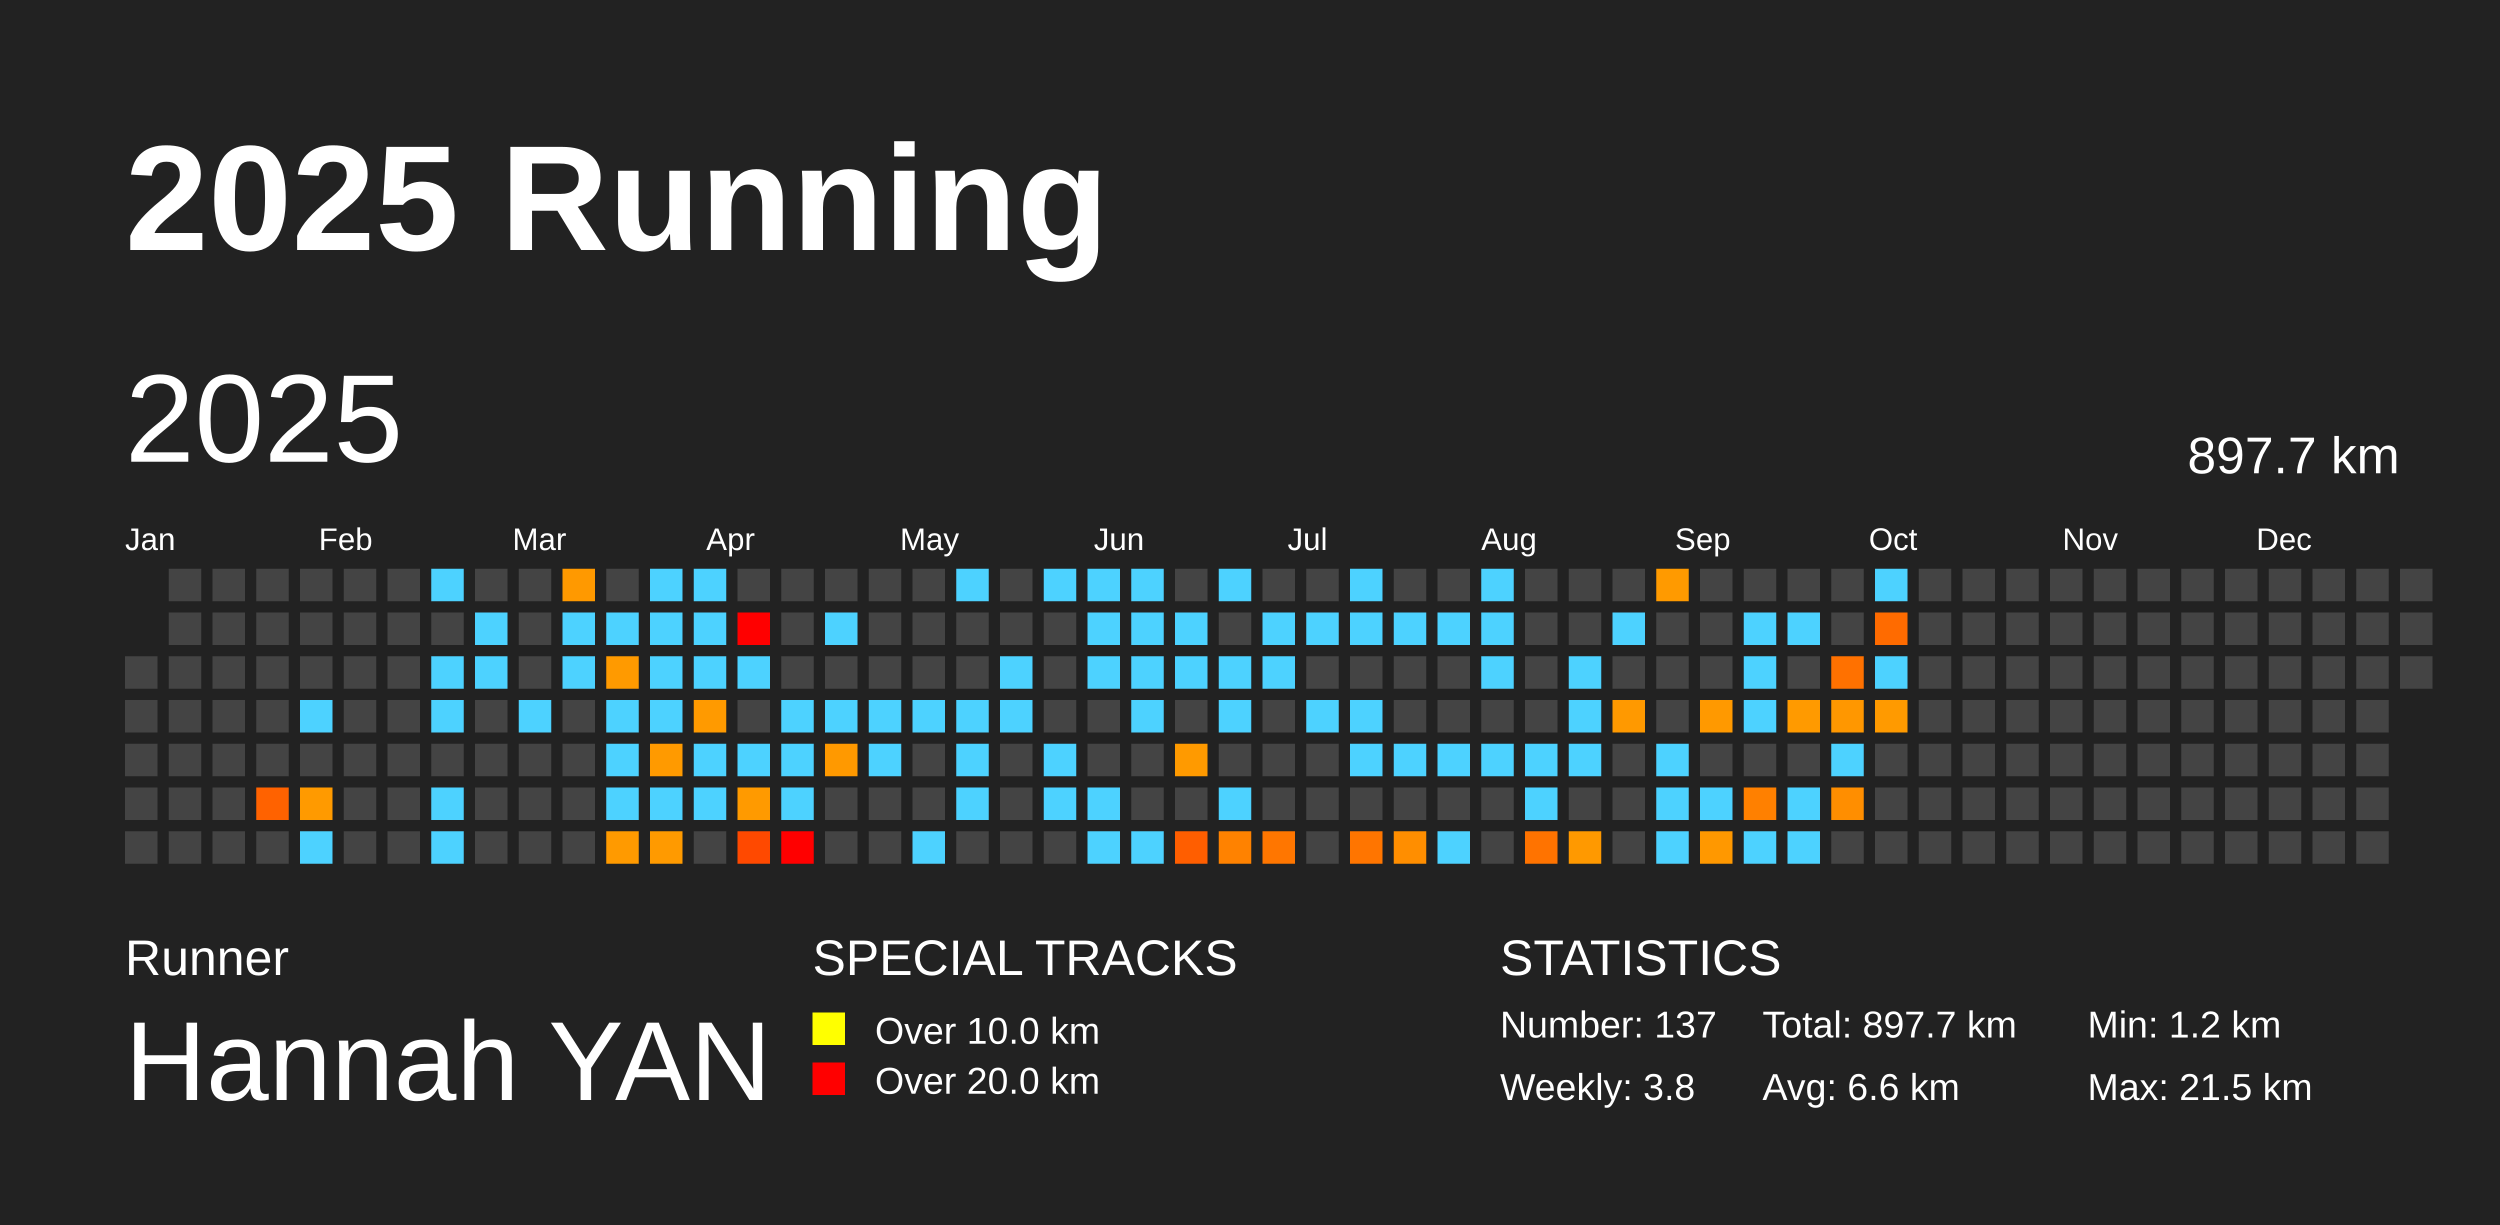
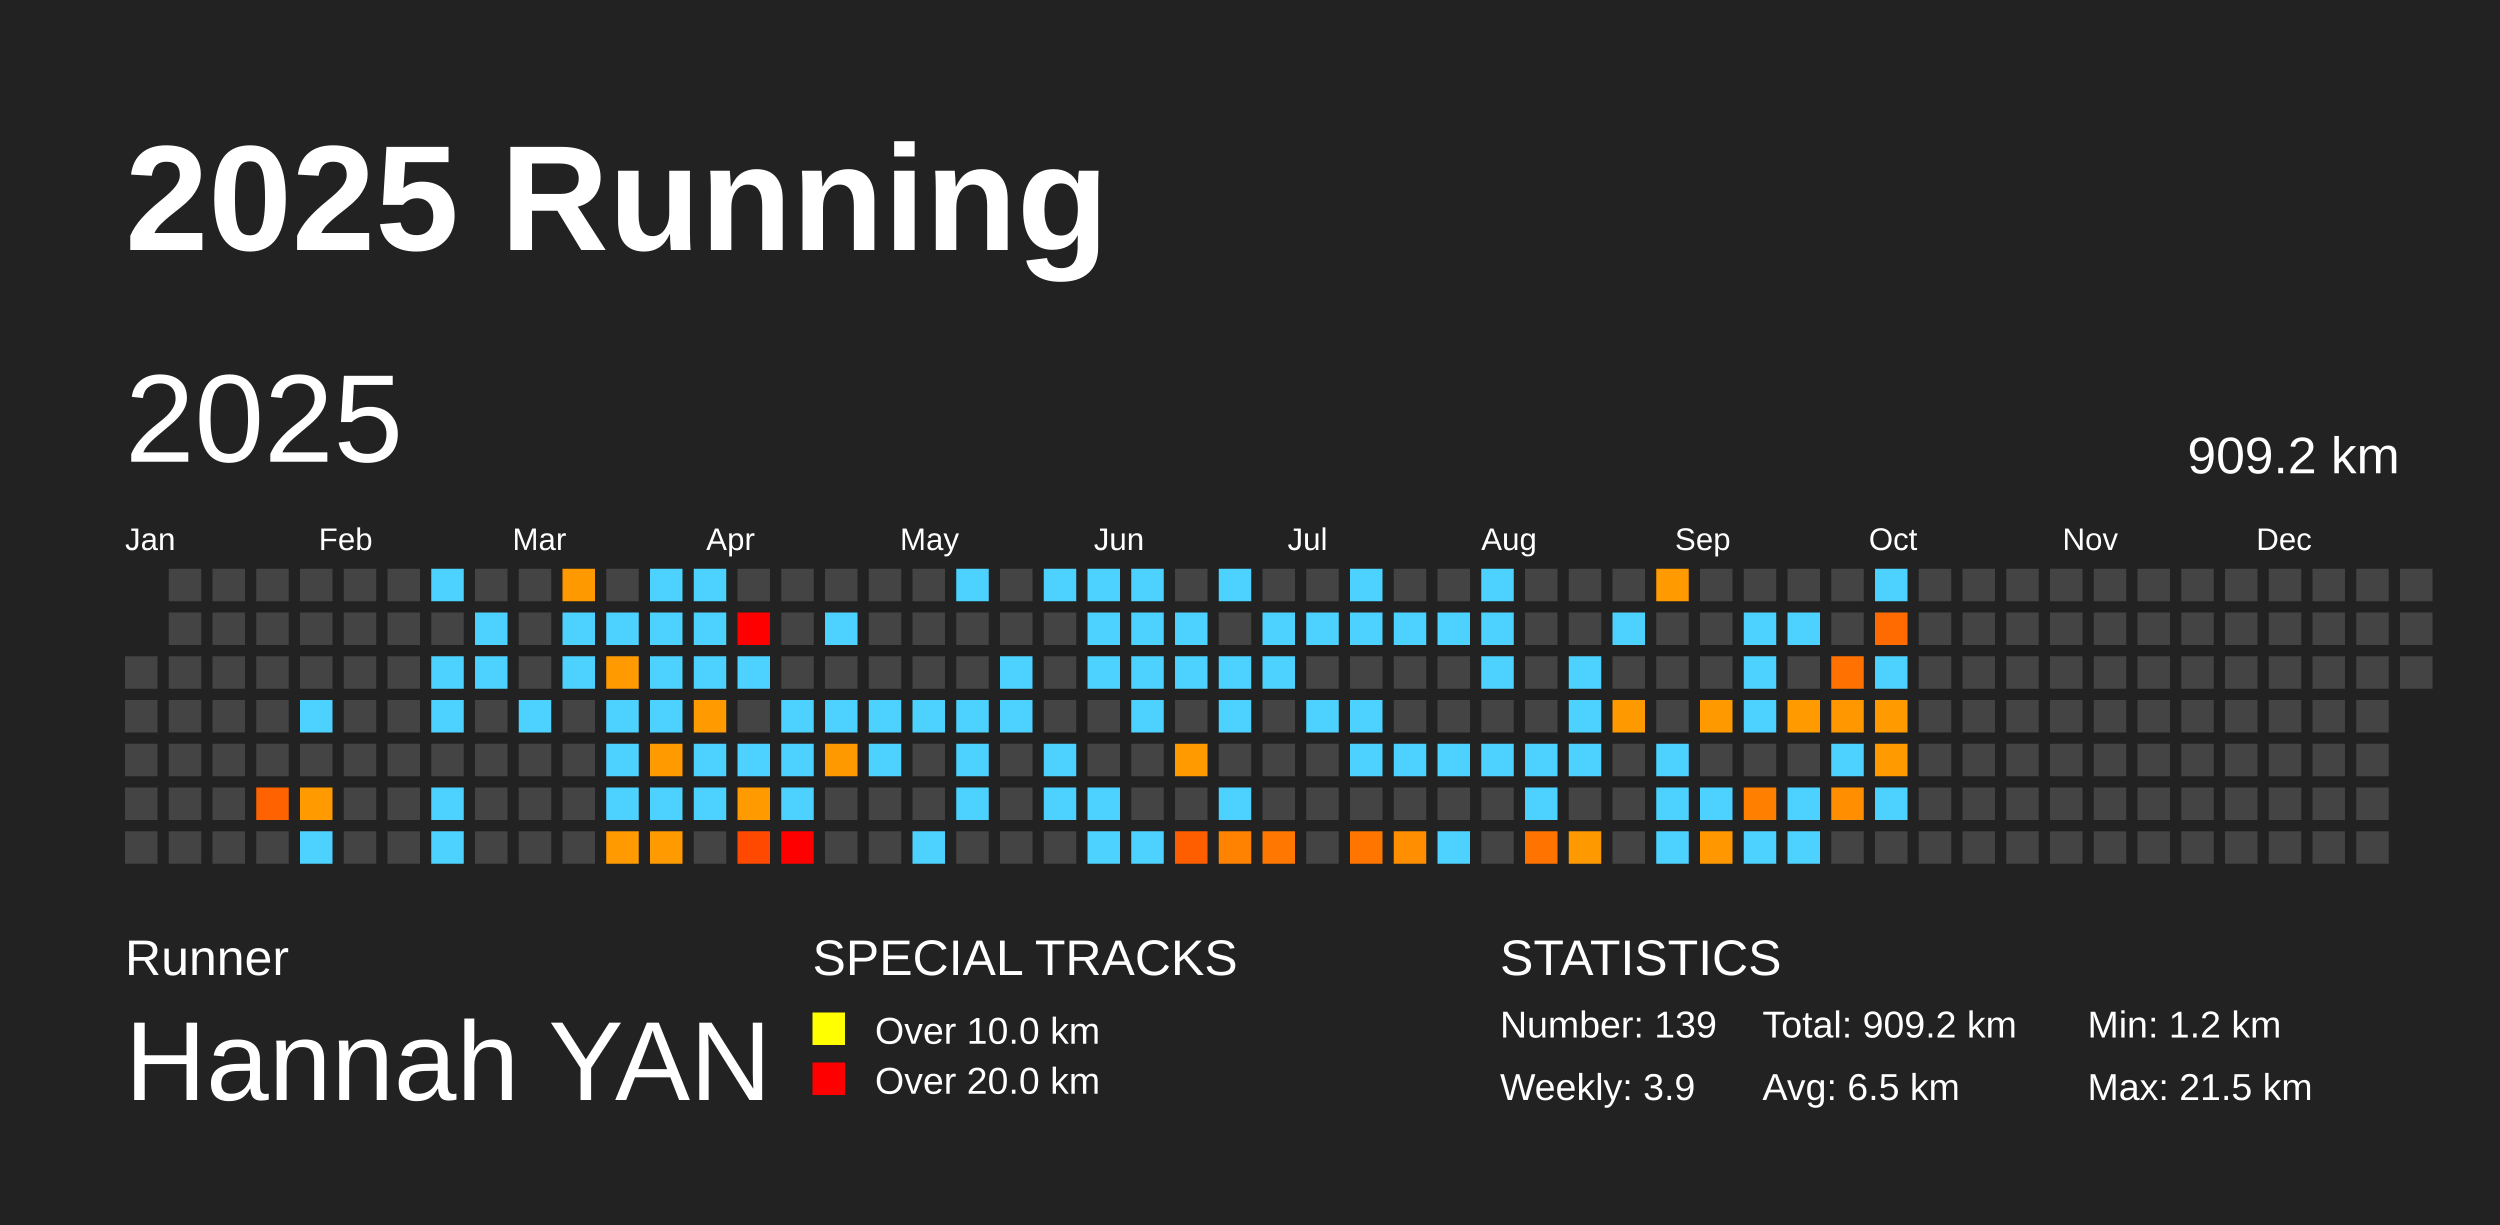
<svg xmlns="http://www.w3.org/2000/svg" baseProfile="full" height="98mm" version="1.1" viewBox="0,0,200,98" width="200mm">
  <defs />
  <rect fill="#222222" height="98" width="200" x="0" y="0" />
  <text fill="#FFFFFF" style="font-size:12px; font-family:Arial; font-weight:bold;" x="10" y="20">2025 Running</text>
  <text fill="#FFFFFF" style="font-size:4px; font-family:Arial" x="10" y="78">Runner</text>
  <text fill="#FFFFFF" style="font-size:9px; font-family:Arial" x="10" y="88">Hannah YAN</text>
  <text fill="#FFFFFF" style="font-size:4px; font-family:Arial" x="65" y="78">SPECIAL TRACKS</text>
  <rect fill="yellow" height="2.6" width="2.6" x="65" y="81" />
  <text fill="#FFFFFF" style="font-size:3px; font-family:Arial" x="70" y="83.5">Over 10.0 km</text>
  <rect fill="red" height="2.6" width="2.6" x="65" y="85" />
  <text fill="#FFFFFF" style="font-size:3px; font-family:Arial" x="70" y="87.5">Over 20.0 km</text>
  <text fill="#FFFFFF" style="font-size:4px; font-family:Arial" x="120" y="78">STATISTICS</text>
-   <text fill="#FFFFFF" style="font-size:3px; font-family:Arial" x="120" y="83">Number: 137</text>
-   <text fill="#FFFFFF" style="font-size:3px; font-family:Arial" x="120" y="88">Weekly: 3.8</text>
-   <text fill="#FFFFFF" style="font-size:3px; font-family:Arial" x="141" y="83">Total: 897.7 km</text>
-   <text fill="#FFFFFF" style="font-size:3px; font-family:Arial" x="141" y="88">Avg: 6.6 km</text>
+   <text fill="#FFFFFF" style="font-size:3px; font-family:Arial" x="120" y="83">Number: 139</text>
+   <text fill="#FFFFFF" style="font-size:3px; font-family:Arial" x="120" y="88">Weekly: 3.9</text>
+   <text fill="#FFFFFF" style="font-size:3px; font-family:Arial" x="141" y="83">Total: 909.2 km</text>
+   <text fill="#FFFFFF" style="font-size:3px; font-family:Arial" x="141" y="88">Avg: 6.5 km</text>
  <text fill="#FFFFFF" style="font-size:3px; font-family:Arial" x="167" y="83">Min: 1.2 km</text>
  <text fill="#FFFFFF" style="font-size:3px; font-family:Arial" x="167" y="88">Max: 21.5 km</text>
  <text dominant-baseline="hanging" fill="#FFFFFF" style="font-size:10.0px; font-family:Arial;" x="10" y="30">2025</text>
-   <text dominant-baseline="hanging" fill="#FFFFFF" style="font-size:4.125px; font-family:Arial;" x="175" y="35">897.7 km</text>
+   <text dominant-baseline="hanging" fill="#FFFFFF" style="font-size:4.125px; font-family:Arial;" x="175" y="35">909.2 km</text>
  <text fill="#FFFFFF" style="font-size:2.5px; font-family:Arial" x="10.0" y="44">Jan</text>
  <text fill="#FFFFFF" style="font-size:2.5px; font-family:Arial" x="25.5" y="44">Feb</text>
  <text fill="#FFFFFF" style="font-size:2.5px; font-family:Arial" x="41.0" y="44">Mar</text>
  <text fill="#FFFFFF" style="font-size:2.5px; font-family:Arial" x="56.5" y="44">Apr</text>
  <text fill="#FFFFFF" style="font-size:2.5px; font-family:Arial" x="72.0" y="44">May</text>
  <text fill="#FFFFFF" style="font-size:2.5px; font-family:Arial" x="87.5" y="44">Jun</text>
  <text fill="#FFFFFF" style="font-size:2.5px; font-family:Arial" x="103.0" y="44">Jul</text>
  <text fill="#FFFFFF" style="font-size:2.5px; font-family:Arial" x="118.5" y="44">Aug</text>
  <text fill="#FFFFFF" style="font-size:2.5px; font-family:Arial" x="134.0" y="44">Sep</text>
  <text fill="#FFFFFF" style="font-size:2.5px; font-family:Arial" x="149.5" y="44">Oct</text>
  <text fill="#FFFFFF" style="font-size:2.5px; font-family:Arial" x="165.0" y="44">Nov</text>
  <text fill="#FFFFFF" style="font-size:2.5px; font-family:Arial" x="180.5" y="44">Dec</text>
  <rect fill="#444444" height="2.6" width="2.6" x="10.0" y="52.5" />
  <rect fill="#444444" height="2.6" width="2.6" x="10.0" y="56.0" />
  <rect fill="#444444" height="2.6" width="2.6" x="10.0" y="59.5" />
  <rect fill="#444444" height="2.6" width="2.6" x="10.0" y="63.0" />
  <rect fill="#444444" height="2.6" width="2.6" x="10.0" y="66.5" />
  <rect fill="#444444" height="2.6" width="2.6" x="13.5" y="45.5" />
  <rect fill="#444444" height="2.6" width="2.6" x="13.5" y="49.0" />
  <rect fill="#444444" height="2.6" width="2.6" x="13.5" y="52.5" />
  <rect fill="#444444" height="2.6" width="2.6" x="13.5" y="56.0" />
  <rect fill="#444444" height="2.6" width="2.6" x="13.5" y="59.5" />
  <rect fill="#444444" height="2.6" width="2.6" x="13.5" y="63.0" />
  <rect fill="#444444" height="2.6" width="2.6" x="13.5" y="66.5" />
  <rect fill="#444444" height="2.6" width="2.6" x="17.0" y="45.5" />
  <rect fill="#444444" height="2.6" width="2.6" x="17.0" y="49.0" />
  <rect fill="#444444" height="2.6" width="2.6" x="17.0" y="52.5" />
  <rect fill="#444444" height="2.6" width="2.6" x="17.0" y="56.0" />
  <rect fill="#444444" height="2.6" width="2.6" x="17.0" y="59.5" />
  <rect fill="#444444" height="2.6" width="2.6" x="17.0" y="63.0" />
  <rect fill="#444444" height="2.6" width="2.6" x="17.0" y="66.5" />
  <rect fill="#444444" height="2.6" width="2.6" x="20.5" y="45.5" />
  <rect fill="#444444" height="2.6" width="2.6" x="20.5" y="49.0" />
  <rect fill="#444444" height="2.6" width="2.6" x="20.5" y="52.5" />
  <rect fill="#444444" height="2.6" width="2.6" x="20.5" y="56.0" />
  <rect fill="#444444" height="2.6" width="2.6" x="20.5" y="59.5" />
  <rect fill="#ff6200" height="2.6" width="2.6" x="20.5" y="63.0" />
  <rect fill="#444444" height="2.6" width="2.6" x="20.5" y="66.5" />
  <rect fill="#444444" height="2.6" width="2.6" x="24.0" y="45.5" />
  <rect fill="#444444" height="2.6" width="2.6" x="24.0" y="49.0" />
  <rect fill="#444444" height="2.6" width="2.6" x="24.0" y="52.5" />
  <rect fill="#4dd2ff" height="2.6" width="2.6" x="24.0" y="56.0" />
  <rect fill="#444444" height="2.6" width="2.6" x="24.0" y="59.5" />
  <rect fill="#ff9a00" height="2.6" width="2.6" x="24.0" y="63.0" />
  <rect fill="#4dd2ff" height="2.6" width="2.6" x="24.0" y="66.5" />
  <rect fill="#444444" height="2.6" width="2.6" x="27.5" y="45.5" />
  <rect fill="#444444" height="2.6" width="2.6" x="27.5" y="49.0" />
  <rect fill="#444444" height="2.6" width="2.6" x="27.5" y="52.5" />
  <rect fill="#444444" height="2.6" width="2.6" x="27.5" y="56.0" />
  <rect fill="#444444" height="2.6" width="2.6" x="27.5" y="59.5" />
  <rect fill="#444444" height="2.6" width="2.6" x="27.5" y="63.0" />
  <rect fill="#444444" height="2.6" width="2.6" x="27.5" y="66.5" />
  <rect fill="#444444" height="2.6" width="2.6" x="31.0" y="45.5" />
  <rect fill="#444444" height="2.6" width="2.6" x="31.0" y="49.0" />
  <rect fill="#444444" height="2.6" width="2.6" x="31.0" y="52.5" />
  <rect fill="#444444" height="2.6" width="2.6" x="31.0" y="56.0" />
  <rect fill="#444444" height="2.6" width="2.6" x="31.0" y="59.5" />
  <rect fill="#444444" height="2.6" width="2.6" x="31.0" y="63.0" />
  <rect fill="#444444" height="2.6" width="2.6" x="31.0" y="66.5" />
  <rect fill="#4dd2ff" height="2.6" width="2.6" x="34.5" y="45.5" />
  <rect fill="#444444" height="2.6" width="2.6" x="34.5" y="49.0" />
  <rect fill="#4dd2ff" height="2.6" width="2.6" x="34.5" y="52.5" />
  <rect fill="#4dd2ff" height="2.6" width="2.6" x="34.5" y="56.0" />
  <rect fill="#444444" height="2.6" width="2.6" x="34.5" y="59.5" />
  <rect fill="#4dd2ff" height="2.6" width="2.6" x="34.5" y="63.0" />
  <rect fill="#4dd2ff" height="2.6" width="2.6" x="34.5" y="66.5" />
  <rect fill="#444444" height="2.6" width="2.6" x="38.0" y="45.5" />
  <rect fill="#4dd2ff" height="2.6" width="2.6" x="38.0" y="49.0" />
  <rect fill="#4dd2ff" height="2.6" width="2.6" x="38.0" y="52.5" />
  <rect fill="#444444" height="2.6" width="2.6" x="38.0" y="56.0" />
  <rect fill="#444444" height="2.6" width="2.6" x="38.0" y="59.5" />
  <rect fill="#444444" height="2.6" width="2.6" x="38.0" y="63.0" />
  <rect fill="#444444" height="2.6" width="2.6" x="38.0" y="66.5" />
  <rect fill="#444444" height="2.6" width="2.6" x="41.5" y="45.5" />
  <rect fill="#444444" height="2.6" width="2.6" x="41.5" y="49.0" />
  <rect fill="#444444" height="2.6" width="2.6" x="41.5" y="52.5" />
  <rect fill="#4dd2ff" height="2.6" width="2.6" x="41.5" y="56.0" />
  <rect fill="#444444" height="2.6" width="2.6" x="41.5" y="59.5" />
  <rect fill="#444444" height="2.6" width="2.6" x="41.5" y="63.0" />
  <rect fill="#444444" height="2.6" width="2.6" x="41.5" y="66.5" />
  <rect fill="#ff9900" height="2.6" width="2.6" x="45.0" y="45.5" />
  <rect fill="#4dd2ff" height="2.6" width="2.6" x="45.0" y="49.0" />
  <rect fill="#4dd2ff" height="2.6" width="2.6" x="45.0" y="52.5" />
  <rect fill="#444444" height="2.6" width="2.6" x="45.0" y="56.0" />
  <rect fill="#444444" height="2.6" width="2.6" x="45.0" y="59.5" />
  <rect fill="#444444" height="2.6" width="2.6" x="45.0" y="63.0" />
  <rect fill="#444444" height="2.6" width="2.6" x="45.0" y="66.5" />
  <rect fill="#444444" height="2.6" width="2.6" x="48.5" y="45.5" />
  <rect fill="#4dd2ff" height="2.6" width="2.6" x="48.5" y="49.0" />
  <rect fill="#ff9a00" height="2.6" width="2.6" x="48.5" y="52.5" />
  <rect fill="#4dd2ff" height="2.6" width="2.6" x="48.5" y="56.0" />
  <rect fill="#4dd2ff" height="2.6" width="2.6" x="48.5" y="59.5" />
  <rect fill="#4dd2ff" height="2.6" width="2.6" x="48.5" y="63.0" />
  <rect fill="#ff9a00" height="2.6" width="2.6" x="48.5" y="66.5" />
  <rect fill="#4dd2ff" height="2.6" width="2.6" x="52.0" y="45.5" />
  <rect fill="#4dd2ff" height="2.6" width="2.6" x="52.0" y="49.0" />
  <rect fill="#4dd2ff" height="2.6" width="2.6" x="52.0" y="52.5" />
  <rect fill="#4dd2ff" height="2.6" width="2.6" x="52.0" y="56.0" />
  <rect fill="#ff9a00" height="2.6" width="2.6" x="52.0" y="59.5" />
  <rect fill="#4dd2ff" height="2.6" width="2.6" x="52.0" y="63.0" />
  <rect fill="#ff9a00" height="2.6" width="2.6" x="52.0" y="66.5" />
  <rect fill="#4dd2ff" height="2.6" width="2.6" x="55.5" y="45.5" />
  <rect fill="#4dd2ff" height="2.6" width="2.6" x="55.5" y="49.0" />
  <rect fill="#4dd2ff" height="2.6" width="2.6" x="55.5" y="52.5" />
  <rect fill="#ff9a00" height="2.6" width="2.6" x="55.5" y="56.0" />
  <rect fill="#4dd2ff" height="2.6" width="2.6" x="55.5" y="59.5" />
  <rect fill="#4dd2ff" height="2.6" width="2.6" x="55.5" y="63.0" />
  <rect fill="#444444" height="2.6" width="2.6" x="55.5" y="66.5" />
  <rect fill="#444444" height="2.6" width="2.6" x="59.0" y="45.5" />
  <rect fill="red" height="2.6" width="2.6" x="59.0" y="49.0" />
  <rect fill="#4dd2ff" height="2.6" width="2.6" x="59.0" y="52.5" />
  <rect fill="#444444" height="2.6" width="2.6" x="59.0" y="56.0" />
  <rect fill="#4dd2ff" height="2.6" width="2.6" x="59.0" y="59.5" />
  <rect fill="#ff9a00" height="2.6" width="2.6" x="59.0" y="63.0" />
  <rect fill="#ff4900" height="2.6" width="2.6" x="59.0" y="66.5" />
  <rect fill="#444444" height="2.6" width="2.6" x="62.5" y="45.5" />
  <rect fill="#444444" height="2.6" width="2.6" x="62.5" y="49.0" />
  <rect fill="#444444" height="2.6" width="2.6" x="62.5" y="52.5" />
  <rect fill="#4dd2ff" height="2.6" width="2.6" x="62.5" y="56.0" />
  <rect fill="#4dd2ff" height="2.6" width="2.6" x="62.5" y="59.5" />
  <rect fill="#4dd2ff" height="2.6" width="2.6" x="62.5" y="63.0" />
  <rect fill="red" height="2.6" width="2.6" x="62.5" y="66.5" />
  <rect fill="#444444" height="2.6" width="2.6" x="66.0" y="45.5" />
  <rect fill="#4dd2ff" height="2.6" width="2.6" x="66.0" y="49.0" />
  <rect fill="#444444" height="2.6" width="2.6" x="66.0" y="52.5" />
  <rect fill="#4dd2ff" height="2.6" width="2.6" x="66.0" y="56.0" />
  <rect fill="#ff9900" height="2.6" width="2.6" x="66.0" y="59.5" />
  <rect fill="#444444" height="2.6" width="2.6" x="66.0" y="63.0" />
  <rect fill="#444444" height="2.6" width="2.6" x="66.0" y="66.5" />
  <rect fill="#444444" height="2.6" width="2.6" x="69.5" y="45.5" />
  <rect fill="#444444" height="2.6" width="2.6" x="69.5" y="49.0" />
  <rect fill="#444444" height="2.6" width="2.6" x="69.5" y="52.5" />
  <rect fill="#4dd2ff" height="2.6" width="2.6" x="69.5" y="56.0" />
  <rect fill="#4dd2ff" height="2.6" width="2.6" x="69.5" y="59.5" />
  <rect fill="#444444" height="2.6" width="2.6" x="69.5" y="63.0" />
  <rect fill="#444444" height="2.6" width="2.6" x="69.5" y="66.5" />
  <rect fill="#444444" height="2.6" width="2.6" x="73.0" y="45.5" />
  <rect fill="#444444" height="2.6" width="2.6" x="73.0" y="49.0" />
  <rect fill="#444444" height="2.6" width="2.6" x="73.0" y="52.5" />
  <rect fill="#4dd2ff" height="2.6" width="2.6" x="73.0" y="56.0" />
  <rect fill="#444444" height="2.6" width="2.6" x="73.0" y="59.5" />
  <rect fill="#444444" height="2.6" width="2.6" x="73.0" y="63.0" />
  <rect fill="#4dd2ff" height="2.6" width="2.6" x="73.0" y="66.5" />
  <rect fill="#4dd2ff" height="2.6" width="2.6" x="76.5" y="45.5" />
  <rect fill="#444444" height="2.6" width="2.6" x="76.5" y="49.0" />
  <rect fill="#444444" height="2.6" width="2.6" x="76.5" y="52.5" />
  <rect fill="#4dd2ff" height="2.6" width="2.6" x="76.5" y="56.0" />
  <rect fill="#4dd2ff" height="2.6" width="2.6" x="76.5" y="59.5" />
  <rect fill="#4dd2ff" height="2.6" width="2.6" x="76.5" y="63.0" />
  <rect fill="#444444" height="2.6" width="2.6" x="76.5" y="66.5" />
  <rect fill="#444444" height="2.6" width="2.6" x="80.0" y="45.5" />
  <rect fill="#444444" height="2.6" width="2.6" x="80.0" y="49.0" />
  <rect fill="#4dd2ff" height="2.6" width="2.6" x="80.0" y="52.5" />
  <rect fill="#4dd2ff" height="2.6" width="2.6" x="80.0" y="56.0" />
  <rect fill="#444444" height="2.6" width="2.6" x="80.0" y="59.5" />
  <rect fill="#444444" height="2.6" width="2.6" x="80.0" y="63.0" />
  <rect fill="#444444" height="2.6" width="2.6" x="80.0" y="66.5" />
  <rect fill="#4dd2ff" height="2.6" width="2.6" x="83.5" y="45.5" />
  <rect fill="#444444" height="2.6" width="2.6" x="83.5" y="49.0" />
  <rect fill="#444444" height="2.6" width="2.6" x="83.5" y="52.5" />
  <rect fill="#444444" height="2.6" width="2.6" x="83.5" y="56.0" />
  <rect fill="#4dd2ff" height="2.6" width="2.6" x="83.5" y="59.5" />
  <rect fill="#4dd2ff" height="2.6" width="2.6" x="83.5" y="63.0" />
  <rect fill="#444444" height="2.6" width="2.6" x="83.5" y="66.5" />
  <rect fill="#4dd2ff" height="2.6" width="2.6" x="87.0" y="45.5" />
  <rect fill="#4dd2ff" height="2.6" width="2.6" x="87.0" y="49.0" />
  <rect fill="#4dd2ff" height="2.6" width="2.6" x="87.0" y="52.5" />
  <rect fill="#444444" height="2.6" width="2.6" x="87.0" y="56.0" />
  <rect fill="#444444" height="2.6" width="2.6" x="87.0" y="59.5" />
  <rect fill="#4dd2ff" height="2.6" width="2.6" x="87.0" y="63.0" />
  <rect fill="#4dd2ff" height="2.6" width="2.6" x="87.0" y="66.5" />
  <rect fill="#4dd2ff" height="2.6" width="2.6" x="90.5" y="45.5" />
  <rect fill="#4dd2ff" height="2.6" width="2.6" x="90.5" y="49.0" />
  <rect fill="#4dd2ff" height="2.6" width="2.6" x="90.5" y="52.5" />
  <rect fill="#4dd2ff" height="2.6" width="2.6" x="90.5" y="56.0" />
  <rect fill="#444444" height="2.6" width="2.6" x="90.5" y="59.5" />
  <rect fill="#444444" height="2.6" width="2.6" x="90.5" y="63.0" />
  <rect fill="#4dd2ff" height="2.6" width="2.6" x="90.5" y="66.5" />
  <rect fill="#444444" height="2.6" width="2.6" x="94.0" y="45.5" />
  <rect fill="#4dd2ff" height="2.6" width="2.6" x="94.0" y="49.0" />
  <rect fill="#4dd2ff" height="2.6" width="2.6" x="94.0" y="52.5" />
  <rect fill="#444444" height="2.6" width="2.6" x="94.0" y="56.0" />
  <rect fill="#ff9a00" height="2.6" width="2.6" x="94.0" y="59.5" />
  <rect fill="#444444" height="2.6" width="2.6" x="94.0" y="63.0" />
  <rect fill="#ff5e00" height="2.6" width="2.6" x="94.0" y="66.5" />
  <rect fill="#4dd2ff" height="2.6" width="2.6" x="97.5" y="45.5" />
  <rect fill="#444444" height="2.6" width="2.6" x="97.5" y="49.0" />
  <rect fill="#4dd2ff" height="2.6" width="2.6" x="97.5" y="52.5" />
  <rect fill="#4dd2ff" height="2.6" width="2.6" x="97.5" y="56.0" />
  <rect fill="#444444" height="2.6" width="2.6" x="97.5" y="59.5" />
  <rect fill="#4dd2ff" height="2.6" width="2.6" x="97.5" y="63.0" />
  <rect fill="#ff8200" height="2.6" width="2.6" x="97.5" y="66.5" />
  <rect fill="#444444" height="2.6" width="2.6" x="101.0" y="45.5" />
  <rect fill="#4dd2ff" height="2.6" width="2.6" x="101.0" y="49.0" />
  <rect fill="#4dd2ff" height="2.6" width="2.6" x="101.0" y="52.5" />
  <rect fill="#444444" height="2.6" width="2.6" x="101.0" y="56.0" />
  <rect fill="#444444" height="2.6" width="2.6" x="101.0" y="59.5" />
  <rect fill="#444444" height="2.6" width="2.6" x="101.0" y="63.0" />
  <rect fill="#ff7600" height="2.6" width="2.6" x="101.0" y="66.5" />
  <rect fill="#444444" height="2.6" width="2.6" x="104.5" y="45.5" />
  <rect fill="#4dd2ff" height="2.6" width="2.6" x="104.5" y="49.0" />
  <rect fill="#444444" height="2.6" width="2.6" x="104.5" y="52.5" />
  <rect fill="#4dd2ff" height="2.6" width="2.6" x="104.5" y="56.0" />
  <rect fill="#444444" height="2.6" width="2.6" x="104.5" y="59.5" />
  <rect fill="#444444" height="2.6" width="2.6" x="104.5" y="63.0" />
  <rect fill="#444444" height="2.6" width="2.6" x="104.5" y="66.5" />
  <rect fill="#4dd2ff" height="2.6" width="2.6" x="108.0" y="45.5" />
  <rect fill="#4dd2ff" height="2.6" width="2.6" x="108.0" y="49.0" />
  <rect fill="#444444" height="2.6" width="2.6" x="108.0" y="52.5" />
  <rect fill="#4dd2ff" height="2.6" width="2.6" x="108.0" y="56.0" />
  <rect fill="#4dd2ff" height="2.6" width="2.6" x="108.0" y="59.5" />
  <rect fill="#444444" height="2.6" width="2.6" x="108.0" y="63.0" />
  <rect fill="#ff7500" height="2.6" width="2.6" x="108.0" y="66.5" />
  <rect fill="#444444" height="2.6" width="2.6" x="111.5" y="45.5" />
  <rect fill="#4dd2ff" height="2.6" width="2.6" x="111.5" y="49.0" />
  <rect fill="#444444" height="2.6" width="2.6" x="111.5" y="52.5" />
  <rect fill="#444444" height="2.6" width="2.6" x="111.5" y="56.0" />
  <rect fill="#4dd2ff" height="2.6" width="2.6" x="111.5" y="59.5" />
  <rect fill="#444444" height="2.6" width="2.6" x="111.5" y="63.0" />
  <rect fill="#ff8e00" height="2.6" width="2.6" x="111.5" y="66.5" />
  <rect fill="#444444" height="2.6" width="2.6" x="115.0" y="45.5" />
  <rect fill="#4dd2ff" height="2.6" width="2.6" x="115.0" y="49.0" />
  <rect fill="#444444" height="2.6" width="2.6" x="115.0" y="52.5" />
  <rect fill="#444444" height="2.6" width="2.6" x="115.0" y="56.0" />
  <rect fill="#4dd2ff" height="2.6" width="2.6" x="115.0" y="59.5" />
  <rect fill="#444444" height="2.6" width="2.6" x="115.0" y="63.0" />
  <rect fill="#4dd2ff" height="2.6" width="2.6" x="115.0" y="66.5" />
  <rect fill="#4dd2ff" height="2.6" width="2.6" x="118.5" y="45.5" />
  <rect fill="#4dd2ff" height="2.6" width="2.6" x="118.5" y="49.0" />
  <rect fill="#4dd2ff" height="2.6" width="2.6" x="118.5" y="52.5" />
  <rect fill="#444444" height="2.6" width="2.6" x="118.5" y="56.0" />
  <rect fill="#4dd2ff" height="2.6" width="2.6" x="118.5" y="59.5" />
  <rect fill="#444444" height="2.6" width="2.6" x="118.5" y="63.0" />
  <rect fill="#444444" height="2.6" width="2.6" x="118.5" y="66.5" />
  <rect fill="#444444" height="2.6" width="2.6" x="122.0" y="45.5" />
  <rect fill="#444444" height="2.6" width="2.6" x="122.0" y="49.0" />
  <rect fill="#444444" height="2.6" width="2.6" x="122.0" y="52.5" />
  <rect fill="#444444" height="2.6" width="2.6" x="122.0" y="56.0" />
  <rect fill="#4dd2ff" height="2.6" width="2.6" x="122.0" y="59.5" />
  <rect fill="#4dd2ff" height="2.6" width="2.6" x="122.0" y="63.0" />
  <rect fill="#ff7300" height="2.6" width="2.6" x="122.0" y="66.5" />
  <rect fill="#444444" height="2.6" width="2.6" x="125.5" y="45.5" />
  <rect fill="#444444" height="2.6" width="2.6" x="125.5" y="49.0" />
  <rect fill="#4dd2ff" height="2.6" width="2.6" x="125.5" y="52.5" />
  <rect fill="#4dd2ff" height="2.6" width="2.6" x="125.5" y="56.0" />
  <rect fill="#4dd2ff" height="2.6" width="2.6" x="125.5" y="59.5" />
  <rect fill="#444444" height="2.6" width="2.6" x="125.5" y="63.0" />
  <rect fill="#ff9900" height="2.6" width="2.6" x="125.5" y="66.5" />
  <rect fill="#444444" height="2.6" width="2.6" x="129.0" y="45.5" />
  <rect fill="#4dd2ff" height="2.6" width="2.6" x="129.0" y="49.0" />
  <rect fill="#444444" height="2.6" width="2.6" x="129.0" y="52.5" />
  <rect fill="#ff9900" height="2.6" width="2.6" x="129.0" y="56.0" />
  <rect fill="#444444" height="2.6" width="2.6" x="129.0" y="59.5" />
  <rect fill="#444444" height="2.6" width="2.6" x="129.0" y="63.0" />
  <rect fill="#444444" height="2.6" width="2.6" x="129.0" y="66.5" />
  <rect fill="#ff9a00" height="2.6" width="2.6" x="132.5" y="45.5" />
  <rect fill="#444444" height="2.6" width="2.6" x="132.5" y="49.0" />
  <rect fill="#444444" height="2.6" width="2.6" x="132.5" y="52.5" />
  <rect fill="#444444" height="2.6" width="2.6" x="132.5" y="56.0" />
  <rect fill="#4dd2ff" height="2.6" width="2.6" x="132.5" y="59.5" />
  <rect fill="#4dd2ff" height="2.6" width="2.6" x="132.5" y="63.0" />
  <rect fill="#4dd2ff" height="2.6" width="2.6" x="132.5" y="66.5" />
  <rect fill="#444444" height="2.6" width="2.6" x="136.0" y="45.5" />
  <rect fill="#444444" height="2.6" width="2.6" x="136.0" y="49.0" />
  <rect fill="#444444" height="2.6" width="2.6" x="136.0" y="52.5" />
  <rect fill="#ff9900" height="2.6" width="2.6" x="136.0" y="56.0" />
  <rect fill="#444444" height="2.6" width="2.6" x="136.0" y="59.5" />
  <rect fill="#4dd2ff" height="2.6" width="2.6" x="136.0" y="63.0" />
  <rect fill="#ff9800" height="2.6" width="2.6" x="136.0" y="66.5" />
  <rect fill="#444444" height="2.6" width="2.6" x="139.5" y="45.5" />
  <rect fill="#4dd2ff" height="2.6" width="2.6" x="139.5" y="49.0" />
  <rect fill="#4dd2ff" height="2.6" width="2.6" x="139.5" y="52.5" />
  <rect fill="#4dd2ff" height="2.6" width="2.6" x="139.5" y="56.0" />
  <rect fill="#444444" height="2.6" width="2.6" x="139.5" y="59.5" />
  <rect fill="#ff8000" height="2.6" width="2.6" x="139.5" y="63.0" />
  <rect fill="#4dd2ff" height="2.6" width="2.6" x="139.5" y="66.5" />
  <rect fill="#444444" height="2.6" width="2.6" x="143.0" y="45.5" />
  <rect fill="#4dd2ff" height="2.6" width="2.6" x="143.0" y="49.0" />
  <rect fill="#444444" height="2.6" width="2.6" x="143.0" y="52.5" />
  <rect fill="#ff9a00" height="2.6" width="2.6" x="143.0" y="56.0" />
  <rect fill="#444444" height="2.6" width="2.6" x="143.0" y="59.5" />
  <rect fill="#4dd2ff" height="2.6" width="2.6" x="143.0" y="63.0" />
  <rect fill="#4dd2ff" height="2.6" width="2.6" x="143.0" y="66.5" />
  <rect fill="#444444" height="2.6" width="2.6" x="146.5" y="45.5" />
  <rect fill="#444444" height="2.6" width="2.6" x="146.5" y="49.0" />
  <rect fill="#ff7100" height="2.6" width="2.6" x="146.5" y="52.5" />
  <rect fill="#ff9700" height="2.6" width="2.6" x="146.5" y="56.0" />
  <rect fill="#4dd2ff" height="2.6" width="2.6" x="146.5" y="59.5" />
  <rect fill="#ff8e00" height="2.6" width="2.6" x="146.5" y="63.0" />
  <rect fill="#444444" height="2.6" width="2.6" x="146.5" y="66.5" />
  <rect fill="#4dd2ff" height="2.6" width="2.6" x="150.0" y="45.5" />
  <rect fill="#ff6b00" height="2.6" width="2.6" x="150.0" y="49.0" />
  <rect fill="#4dd2ff" height="2.6" width="2.6" x="150.0" y="52.5" />
  <rect fill="#ff9a00" height="2.6" width="2.6" x="150.0" y="56.0" />
-   <rect fill="#444444" height="2.6" width="2.6" x="150.0" y="59.5" />
-   <rect fill="#444444" height="2.6" width="2.6" x="150.0" y="63.0" />
+   <rect fill="#ff9a00" height="2.6" width="2.6" x="150.0" y="59.5" />
+   <rect fill="#4dd2ff" height="2.6" width="2.6" x="150.0" y="63.0" />
  <rect fill="#444444" height="2.6" width="2.6" x="150.0" y="66.5" />
  <rect fill="#444444" height="2.6" width="2.6" x="153.5" y="45.5" />
  <rect fill="#444444" height="2.6" width="2.6" x="153.5" y="49.0" />
  <rect fill="#444444" height="2.6" width="2.6" x="153.5" y="52.5" />
  <rect fill="#444444" height="2.6" width="2.6" x="153.5" y="56.0" />
  <rect fill="#444444" height="2.6" width="2.6" x="153.5" y="59.5" />
  <rect fill="#444444" height="2.6" width="2.6" x="153.5" y="63.0" />
  <rect fill="#444444" height="2.6" width="2.6" x="153.5" y="66.5" />
  <rect fill="#444444" height="2.6" width="2.6" x="157.0" y="45.5" />
  <rect fill="#444444" height="2.6" width="2.6" x="157.0" y="49.0" />
  <rect fill="#444444" height="2.6" width="2.6" x="157.0" y="52.5" />
  <rect fill="#444444" height="2.6" width="2.6" x="157.0" y="56.0" />
  <rect fill="#444444" height="2.6" width="2.6" x="157.0" y="59.5" />
  <rect fill="#444444" height="2.6" width="2.6" x="157.0" y="63.0" />
  <rect fill="#444444" height="2.6" width="2.6" x="157.0" y="66.5" />
  <rect fill="#444444" height="2.6" width="2.6" x="160.5" y="45.5" />
  <rect fill="#444444" height="2.6" width="2.6" x="160.5" y="49.0" />
  <rect fill="#444444" height="2.6" width="2.6" x="160.5" y="52.5" />
  <rect fill="#444444" height="2.6" width="2.6" x="160.5" y="56.0" />
  <rect fill="#444444" height="2.6" width="2.6" x="160.5" y="59.5" />
  <rect fill="#444444" height="2.6" width="2.6" x="160.5" y="63.0" />
  <rect fill="#444444" height="2.6" width="2.6" x="160.5" y="66.5" />
  <rect fill="#444444" height="2.6" width="2.6" x="164.0" y="45.5" />
  <rect fill="#444444" height="2.6" width="2.6" x="164.0" y="49.0" />
  <rect fill="#444444" height="2.6" width="2.6" x="164.0" y="52.5" />
  <rect fill="#444444" height="2.6" width="2.6" x="164.0" y="56.0" />
  <rect fill="#444444" height="2.6" width="2.6" x="164.0" y="59.5" />
  <rect fill="#444444" height="2.6" width="2.6" x="164.0" y="63.0" />
  <rect fill="#444444" height="2.6" width="2.6" x="164.0" y="66.5" />
  <rect fill="#444444" height="2.6" width="2.6" x="167.5" y="45.5" />
  <rect fill="#444444" height="2.6" width="2.6" x="167.5" y="49.0" />
  <rect fill="#444444" height="2.6" width="2.6" x="167.5" y="52.5" />
  <rect fill="#444444" height="2.6" width="2.6" x="167.5" y="56.0" />
  <rect fill="#444444" height="2.6" width="2.6" x="167.5" y="59.5" />
  <rect fill="#444444" height="2.6" width="2.6" x="167.5" y="63.0" />
  <rect fill="#444444" height="2.6" width="2.6" x="167.5" y="66.5" />
  <rect fill="#444444" height="2.6" width="2.6" x="171.0" y="45.5" />
  <rect fill="#444444" height="2.6" width="2.6" x="171.0" y="49.0" />
  <rect fill="#444444" height="2.6" width="2.6" x="171.0" y="52.5" />
  <rect fill="#444444" height="2.6" width="2.6" x="171.0" y="56.0" />
  <rect fill="#444444" height="2.6" width="2.6" x="171.0" y="59.5" />
  <rect fill="#444444" height="2.6" width="2.6" x="171.0" y="63.0" />
  <rect fill="#444444" height="2.6" width="2.6" x="171.0" y="66.5" />
  <rect fill="#444444" height="2.6" width="2.6" x="174.5" y="45.5" />
  <rect fill="#444444" height="2.6" width="2.6" x="174.5" y="49.0" />
  <rect fill="#444444" height="2.6" width="2.6" x="174.5" y="52.5" />
  <rect fill="#444444" height="2.6" width="2.6" x="174.5" y="56.0" />
  <rect fill="#444444" height="2.6" width="2.6" x="174.5" y="59.5" />
  <rect fill="#444444" height="2.6" width="2.6" x="174.5" y="63.0" />
  <rect fill="#444444" height="2.6" width="2.6" x="174.5" y="66.5" />
  <rect fill="#444444" height="2.6" width="2.6" x="178.0" y="45.5" />
  <rect fill="#444444" height="2.6" width="2.6" x="178.0" y="49.0" />
  <rect fill="#444444" height="2.6" width="2.6" x="178.0" y="52.5" />
  <rect fill="#444444" height="2.6" width="2.6" x="178.0" y="56.0" />
  <rect fill="#444444" height="2.6" width="2.6" x="178.0" y="59.5" />
  <rect fill="#444444" height="2.6" width="2.6" x="178.0" y="63.0" />
  <rect fill="#444444" height="2.6" width="2.6" x="178.0" y="66.5" />
  <rect fill="#444444" height="2.6" width="2.6" x="181.5" y="45.5" />
  <rect fill="#444444" height="2.6" width="2.6" x="181.5" y="49.0" />
  <rect fill="#444444" height="2.6" width="2.6" x="181.5" y="52.5" />
  <rect fill="#444444" height="2.6" width="2.6" x="181.5" y="56.0" />
  <rect fill="#444444" height="2.6" width="2.6" x="181.5" y="59.5" />
  <rect fill="#444444" height="2.6" width="2.6" x="181.5" y="63.0" />
  <rect fill="#444444" height="2.6" width="2.6" x="181.5" y="66.5" />
  <rect fill="#444444" height="2.6" width="2.6" x="185.0" y="45.5" />
  <rect fill="#444444" height="2.6" width="2.6" x="185.0" y="49.0" />
  <rect fill="#444444" height="2.6" width="2.6" x="185.0" y="52.5" />
  <rect fill="#444444" height="2.6" width="2.6" x="185.0" y="56.0" />
  <rect fill="#444444" height="2.6" width="2.6" x="185.0" y="59.5" />
  <rect fill="#444444" height="2.6" width="2.6" x="185.0" y="63.0" />
  <rect fill="#444444" height="2.6" width="2.6" x="185.0" y="66.5" />
  <rect fill="#444444" height="2.6" width="2.6" x="188.5" y="45.5" />
  <rect fill="#444444" height="2.6" width="2.6" x="188.5" y="49.0" />
  <rect fill="#444444" height="2.6" width="2.6" x="188.5" y="52.5" />
  <rect fill="#444444" height="2.6" width="2.6" x="188.5" y="56.0" />
  <rect fill="#444444" height="2.6" width="2.6" x="188.5" y="59.5" />
  <rect fill="#444444" height="2.6" width="2.6" x="188.5" y="63.0" />
  <rect fill="#444444" height="2.6" width="2.6" x="188.5" y="66.5" />
  <rect fill="#444444" height="2.6" width="2.6" x="192.0" y="45.5" />
  <rect fill="#444444" height="2.6" width="2.6" x="192.0" y="49.0" />
  <rect fill="#444444" height="2.6" width="2.6" x="192.0" y="52.5" />
</svg>
